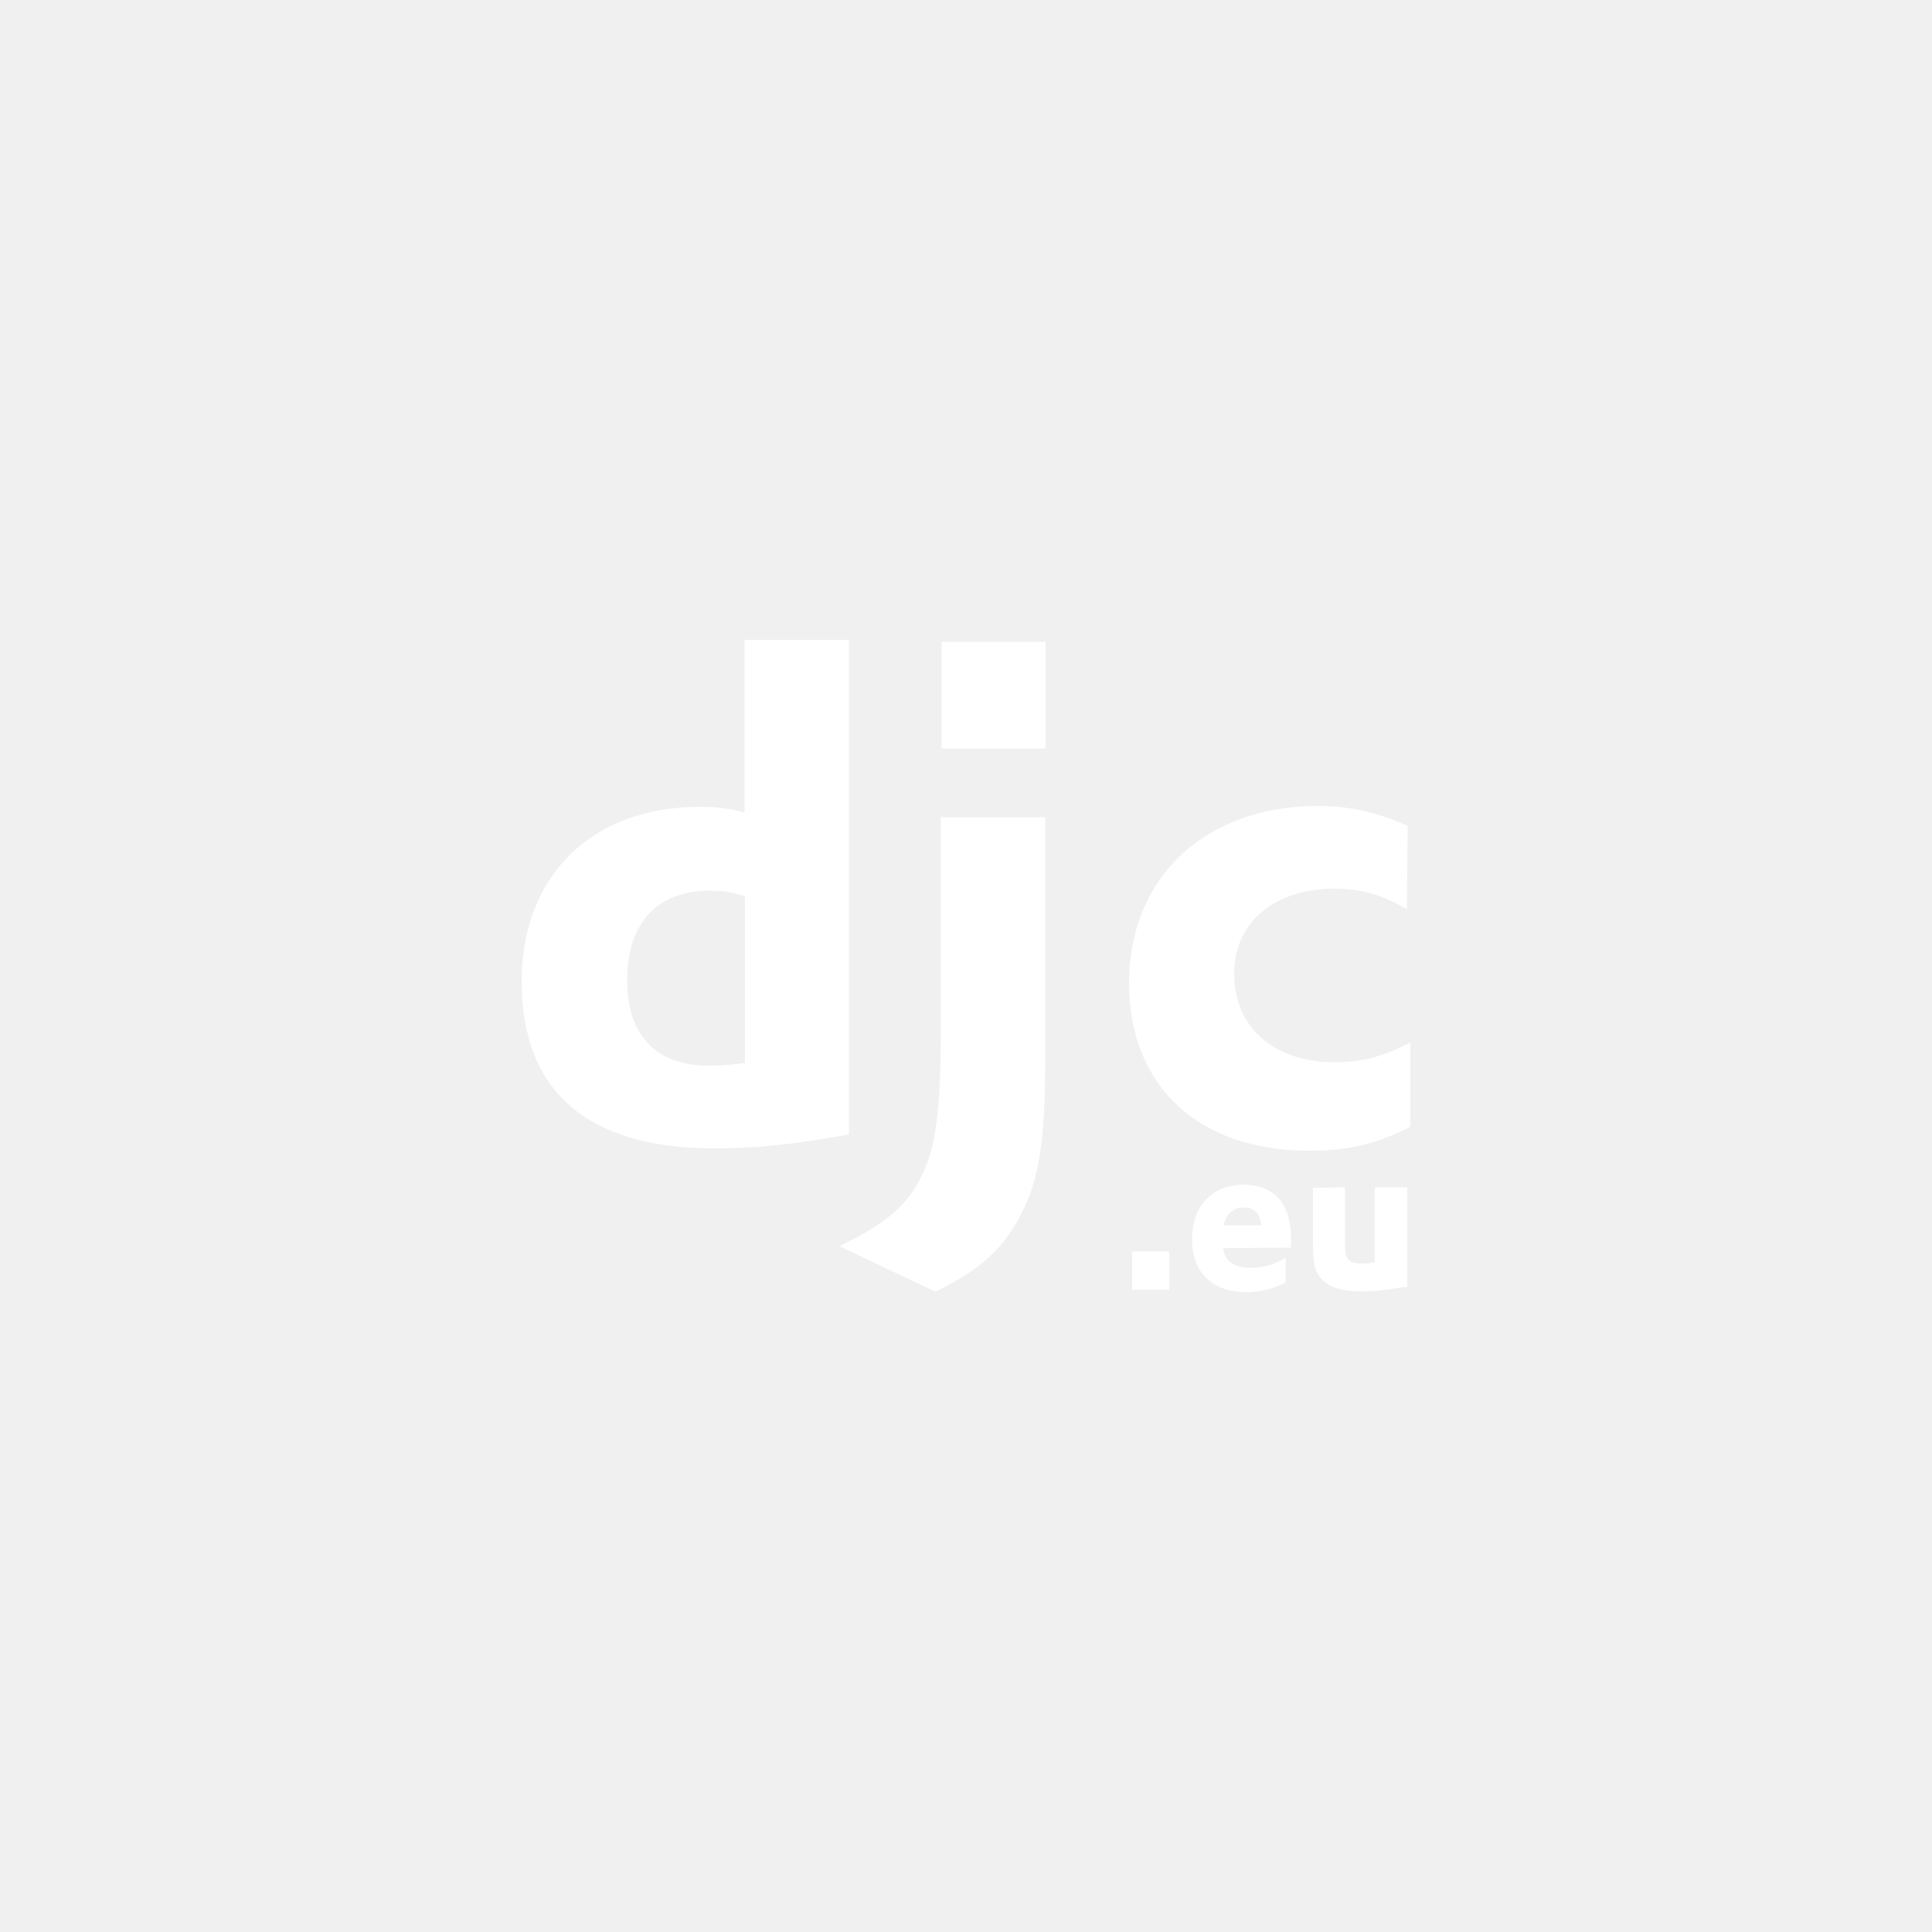
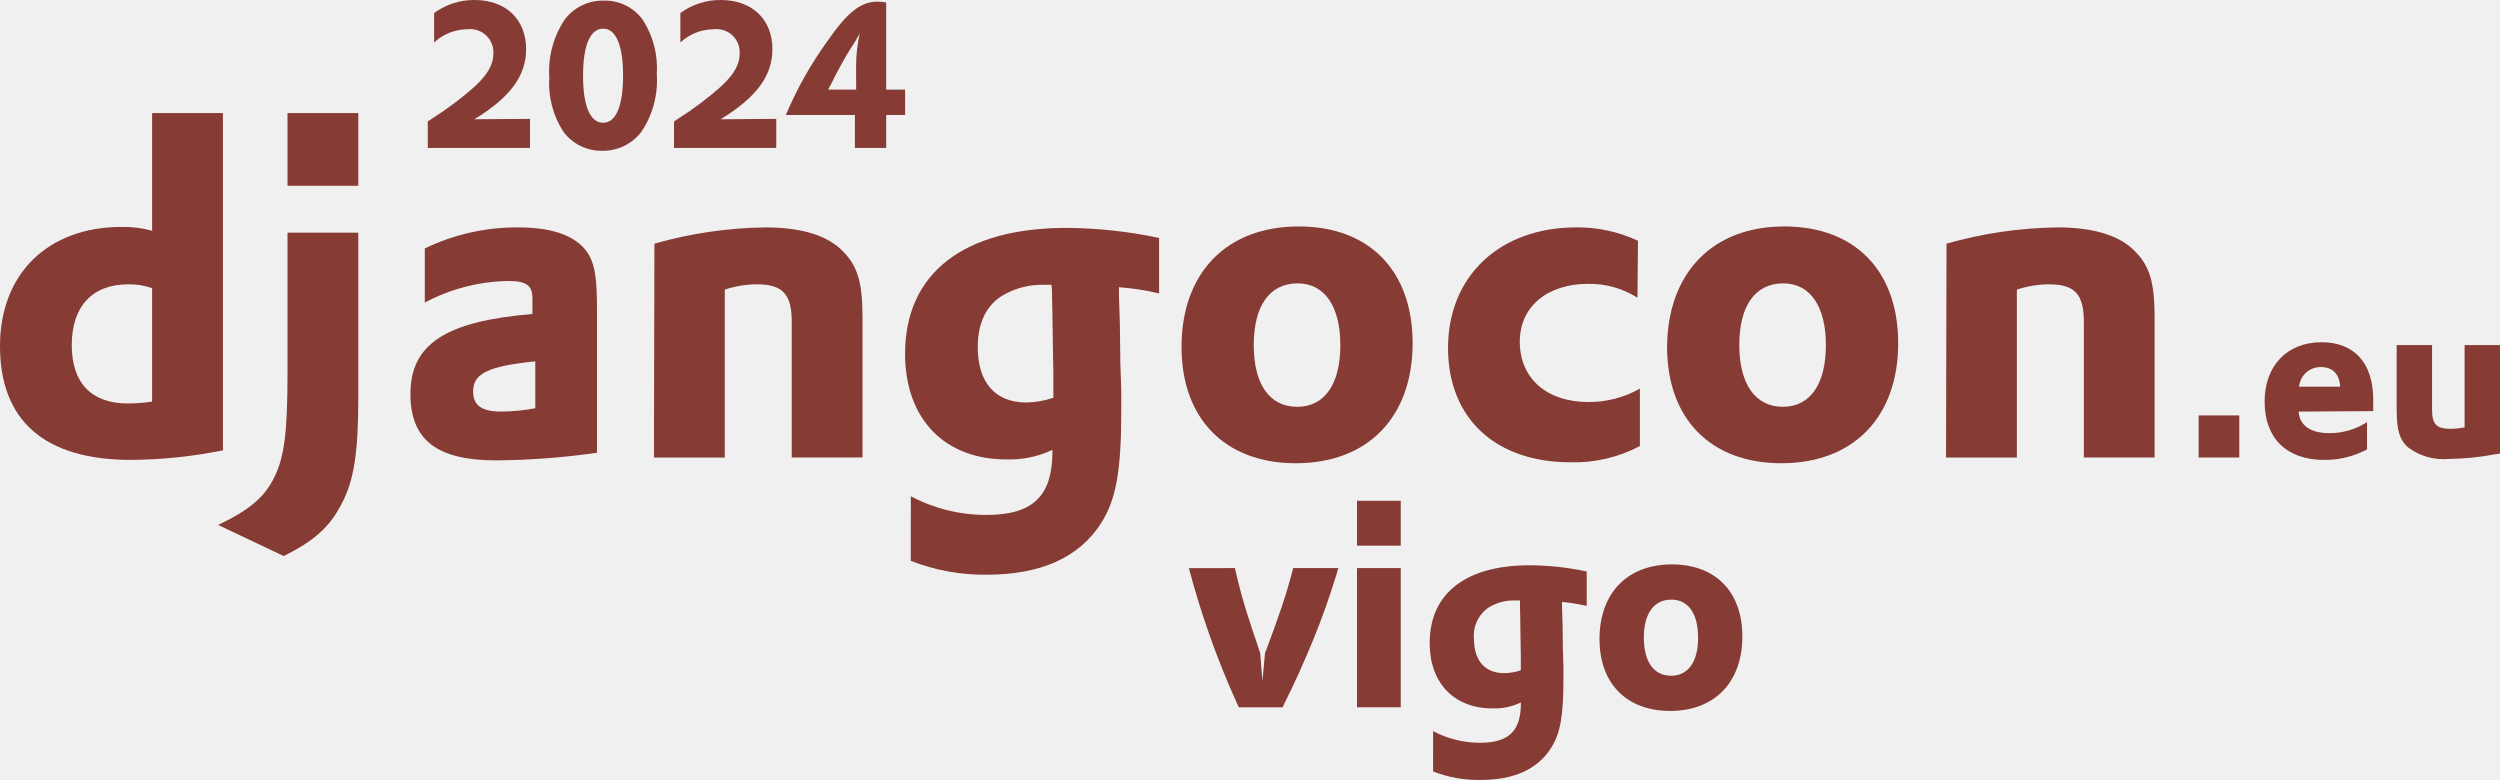
- <svg xmlns="http://www.w3.org/2000/svg" version="1.1" id="svg71" x="0px" y="0px" viewBox="0 0 500 500" style="enable-background:new 0 0 500 500;" xml:space="preserve">
-   <style type="text/css">
- 	.st0{fill:#FFFFFF;}
- 	.st1{fill:#0078FF;}
- 	.st2{fill:#003C80;}
- 	.st3{fill:#4DA0FF;}
- 	.st4{fill:#265080;}
- 	.st5{fill:#005FCC;}
- 	.st6{fill:#0053B3;}
- 	.st7{fill:#1985FF;}
- 	.st8{fill:#B37200;}
- 	.st9{fill:#FFA300;}
- </style>
-   <g>
-     <path id="path12_00000154412224685501778420000013571245750456080313_" class="st0" d="M192.8,165.6h26.9v128   c-13.8,2.5-23.8,3.6-34.9,3.6c-32.9,0-49.8-14.9-49.8-43.2c0-27.4,18.2-45.2,46.1-45.2c4.4,0,7.6,0.4,11.6,1.5V165.6L192.8,165.6z    M192.8,232c-3.1-1.1-5.8-1.5-9.1-1.5c-13.6,0-21.4,8.4-21.4,23.1c0,14.3,7.4,22.2,21.2,22.2c2.9,0,5.4-0.2,9.3-0.7V232L192.8,232z   " />
-     <path id="path14_00000114791510364307099670000000762258318998266301_" class="st0" d="M270.5,211.5v62.3c0,21.4-1.6,31.8-6.4,40.7   c-4.4,8.5-10.2,14-22,19.8l-24.9-11.8c11.8-5.6,17.6-10.5,21.2-18c3.8-7.6,5.1-16.5,5.1-40v-53L270.5,211.5L270.5,211.5z" />
-     <path id="path24_00000000186844235256723490000012467241134150094981_" class="st0" d="M364.1,235.3c-6.2-3.6-11.4-5.3-18.7-5.3   c-15.4,0-26,8.5-26,22c0,14,10.4,22.9,26,22.9c7.3,0,12.5-1.5,19.6-5.1v21.8c-8.7,4.4-15.8,6.2-26.3,6.2   c-28.5,0-46.5-16.7-46.5-43.4c0-27.4,19.8-45.8,48.7-45.8c8.7,0,14.9,1.5,23.4,5.1L364.1,235.3L364.1,235.3z" />
-     <path id="rect38_00000000201045035161505160000006892526914665557678_" class="st0" d="M243.7,166.1h26.9v27.6h-26.9V166.1z" />
-     <g>
-       <path id="path30_00000110436651344898303930000007745947134532336266_" class="st0" d="M293,323.9h9.6v9.9H293V323.9z" />
-       <path id="path32_00000108988976654692907550000003279339698515003808_" class="st0" d="M316.6,323c0.2,3.3,2.8,5.1,7.2,5.1    c3.3,0,6.3-0.9,8.9-2.6v6.4c-3.2,1.7-6.6,2.5-10.1,2.5c-8.9,0-14.1-5.1-14.1-13.8c0-8.5,5.3-14,13.4-14c7.8,0,12.2,5,12.2,13.6    c0,0.5,0,1.2,0,2.1v0.6L316.6,323L316.6,323z M326.4,317.1c-0.2-3-1.8-4.6-4.5-4.6c-2.8,0-4.7,1.8-5.2,4.6H326.4z" />
-       <path id="path34_00000157285847151850607440000016819871973961133747_" class="st0" d="M348.1,307.3v15.2c0,3.4,1,4.5,4.3,4.5    c1.1,0,2.4-0.1,3.4-0.3v-19.4h8.4V333l-1,0.1c-4.5,0.8-7.7,1.1-11.1,1.1c-4.5,0-7.6-0.9-9.6-2.7c-2-1.8-2.7-4.1-2.7-9v-15.1    L348.1,307.3L348.1,307.3z" />
-     </g>
+ <svg xmlns="http://www.w3.org/2000/svg" id="Group_6" data-name="Group 6" width="266.681" height="83.2" viewBox="0 0 266.681 83.2">
+   <defs>
+     <clipPath id="clip-path">
+       <rect id="Rectangle_6" data-name="Rectangle 6" width="266.681" height="83.2" fill="#863b35" />
+     </clipPath>
+   </defs>
+   <g id="Group_5" data-name="Group 5" clip-path="url(#clip-path)">
+     <path id="Path_23" data-name="Path 23" d="M16.227,23.637H23.78V59.613a51.151,51.151,0,0,1-9.8,1.021C4.746,60.633,0,56.449,0,48.488c0-7.705,5.1-12.706,12.962-12.706a11.467,11.467,0,0,1,3.266.408Zm0,18.677a7.228,7.228,0,0,0-2.551-.408c-3.827,0-6.021,2.347-6.021,6.481,0,4.031,2.092,6.226,5.97,6.226a17.047,17.047,0,0,0,2.6-.2Z" transform="translate(0 -11.575)" fill="#863b35" />
+     <path id="Path_24" data-name="Path 24" d="M60.552,48.637v17.5c0,6.021-.459,8.93-1.786,11.431-1.225,2.4-2.858,3.929-6.175,5.562L45.6,79.816c3.317-1.582,4.95-2.96,5.97-5.052C52.642,72.621,53,70.12,53,63.538v-14.9Z" transform="translate(-22.33 -23.818)" fill="#863b35" />
+     <path id="Path_25" data-name="Path 25" d="M87.331,49.782a22.5,22.5,0,0,1,10-2.245c3.878,0,6.43,1.021,7.552,3.011.612,1.123.816,2.6.816,5.715V71.572a79.453,79.453,0,0,1-10.767.816c-6.328,0-9.134-2.194-9.134-7.093,0-5.307,3.776-7.756,13.013-8.522V55.089c0-1.378-.663-1.837-2.6-1.837a19.654,19.654,0,0,0-8.879,2.3ZM99.119,61.825c-5,.51-6.634,1.276-6.634,3.215,0,1.48.919,2.143,3.011,2.143a20.1,20.1,0,0,0,3.623-.357Z" transform="translate(-42.017 -23.279)" fill="#863b35" />
+     <path id="Path_26" data-name="Path 26" d="M136.751,49.272a45.183,45.183,0,0,1,11.839-1.735c3.878,0,6.685.868,8.318,2.6,1.582,1.633,2.041,3.368,2.041,7.144v14.8H151.4V57.59c0-2.909-.97-3.98-3.674-3.98a10.979,10.979,0,0,0-3.47.561V72.082H136.7Z" transform="translate(-66.943 -23.279)" fill="#863b35" />
+     <path id="Path_27" data-name="Path 27" d="M189.812,76.265a17.126,17.126,0,0,0,8.063,1.99c4.95,0,7.042-1.99,7.042-6.787v-.153a10.652,10.652,0,0,1-4.9,1.021c-6.634,0-10.818-4.338-10.818-11.278,0-8.573,6.226-13.421,17.248-13.421a49.177,49.177,0,0,1,9.849,1.072v5.919a26.834,26.834,0,0,0-4.286-.663v.765l.1,3.164.051,4.133c.051,1.021.051,2.041.1,3.062V67.13c0,6.481-.561,9.492-2.143,11.992-2.347,3.674-6.43,5.511-12.2,5.511a21.424,21.424,0,0,1-8.114-1.48Zm15-22.555h-.765a8.3,8.3,0,0,0-4.338,1.072c-1.786,1.021-2.756,2.909-2.756,5.562,0,3.776,1.837,5.919,5.205,5.919a9.374,9.374,0,0,0,2.858-.51v-2.6c0-.868-.051-1.837-.051-2.909l-.051-3.47-.051-2.5Z" transform="translate(-92.652 -23.328)" fill="#863b35" />
+     <path id="Path_28" data-name="Path 28" d="M259.5,47.337c7.552,0,12.145,4.746,12.145,12.451,0,7.91-4.8,12.808-12.451,12.808-7.552,0-12.2-4.746-12.2-12.4,0-7.91,4.8-12.859,12.5-12.859m-.153,19.238c2.909,0,4.593-2.4,4.593-6.583,0-4.133-1.684-6.583-4.542-6.583-3.011,0-4.695,2.4-4.695,6.583s1.684,6.583,4.644,6.583" transform="translate(-120.957 -23.181)" fill="#863b35" />
+     <path id="Path_29" data-name="Path 29" d="M322.908,55.038a9.529,9.529,0,0,0-5.256-1.48c-4.337,0-7.3,2.4-7.3,6.175,0,3.929,2.909,6.43,7.3,6.43a10.977,10.977,0,0,0,5.511-1.429v6.124a14.949,14.949,0,0,1-7.4,1.735c-8.012,0-13.064-4.695-13.064-12.2,0-7.705,5.562-12.859,13.676-12.859a15.186,15.186,0,0,1,6.583,1.429Z" transform="translate(-148.233 -23.279)" fill="#863b35" />
+     <path id="Path_30" data-name="Path 30" d="M361,47.337c7.552,0,12.145,4.746,12.145,12.451,0,7.91-4.8,12.808-12.451,12.808-7.552,0-12.2-4.746-12.2-12.4.051-7.91,4.848-12.859,12.5-12.859m-.153,19.238c2.909,0,4.593-2.4,4.593-6.583,0-4.133-1.684-6.583-4.542-6.583-3.011,0-4.695,2.4-4.695,6.583s1.735,6.583,4.644,6.583" transform="translate(-170.662 -23.181)" fill="#863b35" />
+     <path id="Path_31" data-name="Path 31" d="M406.851,49.272a45.183,45.183,0,0,1,11.839-1.735c3.878,0,6.685.868,8.318,2.6,1.582,1.633,2.041,3.368,2.041,7.144v14.8H421.5V57.59c0-2.909-.97-3.98-3.674-3.98a10.979,10.979,0,0,0-3.47.561V72.082H406.8Z" transform="translate(-199.212 -23.279)" fill="#863b35" />
+     <rect id="Rectangle_4" data-name="Rectangle 4" width="4.338" height="4.491" transform="translate(234.532 44.313)" fill="#863b35" />
+     <path id="Path_32" data-name="Path 32" d="M477.023,78.936c.1,1.48,1.276,2.3,3.266,2.3a7.314,7.314,0,0,0,4.031-1.174v2.909a9.5,9.5,0,0,1-4.542,1.123c-4.031,0-6.379-2.3-6.379-6.226,0-3.827,2.4-6.328,6.073-6.328,3.521,0,5.511,2.245,5.511,6.124v1.225Zm4.44-2.654c-.1-1.378-.816-2.092-2.041-2.092a2.291,2.291,0,0,0-2.347,2.092Z" transform="translate(-231.826 -35.032)" fill="#863b35" />
+     <path id="Path_33" data-name="Path 33" d="M504.776,72.137v6.889c0,1.531.459,2.041,1.939,2.041a7.416,7.416,0,0,0,1.531-.153V72.137h3.776V83.721l-.459.051a27.622,27.622,0,0,1-5,.51,6.294,6.294,0,0,1-4.338-1.225c-.919-.816-1.225-1.837-1.225-4.082V72.137Z" transform="translate(-245.342 -35.326)" fill="#863b35" />
+     <rect id="Rectangle_5" data-name="Rectangle 5" width="7.552" height="7.756" transform="translate(30.669 12.062)" fill="#863b35" />
+     <path id="Path_34" data-name="Path 34" d="M253.432,118.753a57.052,57.052,0,0,0,1.667,5.968c.09.3.242.788.575,1.727.273.879.3.909.455,1.364l.242,3,.273-3,.181-.454c.515-1.364,1.061-2.878,1.576-4.393.546-1.636.909-2.847,1.242-4.211h4.817l-.182.636c-.787,2.575-1.515,4.6-2.484,7-.939,2.272-2,4.666-3.03,6.7l-.242.515h-4.666l-.242-.515a91.463,91.463,0,0,1-5.09-14.33Z" transform="translate(-121.703 -58.154)" fill="#863b35" />
+     <path id="Path_35" data-name="Path 35" d="M283.668,104.683h4.666v4.787h-4.666Zm0,7.18h4.666v14.845h-4.666Z" transform="translate(-138.913 -51.264)" fill="#863b35" />
+     <path id="Path_36" data-name="Path 36" d="M299.227,135.852a10.614,10.614,0,0,0,5,1.243c3.06,0,4.363-1.243,4.363-4.211v-.09a6.384,6.384,0,0,1-3.03.636c-4.09,0-6.7-2.7-6.7-6.968,0-5.3,3.847-8.3,10.664-8.3a29.428,29.428,0,0,1,6.089.666v3.665a23.348,23.348,0,0,0-2.636-.424v.485l.061,1.969.031,2.545c.03.636.03,1.273.06,1.909v1.272c0,4-.333,5.878-1.333,7.423-1.454,2.272-3.969,3.393-7.543,3.393a13.343,13.343,0,0,1-5.029-.909Zm9.27-13.936h-.485a5.2,5.2,0,0,0-2.727.667,3.614,3.614,0,0,0-1.7,3.423c0,2.333,1.181,3.665,3.241,3.665a5.951,5.951,0,0,0,1.757-.3v-1.605c0-.546-.03-1.151-.03-1.788l-.031-2.151-.03-1.546Z" transform="translate(-146.354 -57.863)" fill="#863b35" />
+     <path id="Path_37" data-name="Path 37" d="M342.087,117.982c4.665,0,7.513,2.939,7.513,7.695,0,4.878-2.969,7.937-7.695,7.937-4.665,0-7.543-2.938-7.543-7.664,0-4.908,2.968-7.968,7.725-7.968M342,129.858c1.818,0,2.878-1.484,2.878-4.059,0-2.545-1.03-4.059-2.848-4.059-1.878,0-2.939,1.484-2.939,4.059s1.06,4.059,2.909,4.059" transform="translate(-163.738 -57.776)" fill="#863b35" />
+     <path id="Path_38" data-name="Path 38" d="M89.423,12.962l.433-.3a34.583,34.583,0,0,0,4.661-3.511c1.344-1.279,1.907-2.3,1.907-3.468A2.476,2.476,0,0,0,93.65,3.121,5.26,5.26,0,0,0,90.1,4.53V1.387A7.205,7.205,0,0,1,94.408,0c3.338,0,5.506,2.06,5.506,5.245,0,2.84-1.691,5.138-5.527,7.478l5.939-.043v3.1h-10.9Z" transform="translate(-43.791)" fill="#863b35" />
+     <path id="Path_39" data-name="Path 39" d="M116.471,2.143A5.087,5.087,0,0,1,120.633.127a4.988,4.988,0,0,1,4.14,2.016,9.481,9.481,0,0,1,1.517,5.831,9.818,9.818,0,0,1-1.647,6.156,5.149,5.149,0,0,1-4.162,2.016,5.047,5.047,0,0,1-4.14-2.016A9.478,9.478,0,0,1,114.824,8.3a9.955,9.955,0,0,1,1.647-6.156m4.1,11.011c1.366,0,2.124-1.777,2.124-5.028,0-3.23-.759-5.007-2.124-5.007-1.387,0-2.146,1.777-2.146,5.007,0,3.251.759,5.028,2.146,5.028" transform="translate(-56.23 -0.062)" fill="#863b35" />
+     <path id="Path_40" data-name="Path 40" d="M140.9,12.962l.433-.3A34.583,34.583,0,0,0,146,9.147c1.344-1.279,1.907-2.3,1.907-3.468a2.476,2.476,0,0,0-2.774-2.558,5.26,5.26,0,0,0-3.555,1.408V1.387A7.2,7.2,0,0,1,145.889,0c3.338,0,5.506,2.06,5.506,5.245,0,2.84-1.691,5.138-5.527,7.478l5.939-.043v3.1H140.9Z" transform="translate(-69.001)" fill="#863b35" />
+     <path id="Path_41" data-name="Path 41" d="M176.99,9.725v2.709h-2.016v3.511h-3.338V12.435h-7.37a40.3,40.3,0,0,1,4.487-7.954c2.124-3.056,3.533-4.14,5.311-4.14a6.325,6.325,0,0,1,.91.087v9.3Zm-5.224-2.514a15.567,15.567,0,0,1,.39-3.49l-.477.846a35.4,35.4,0,0,0-1.821,3.078c-.26.455-.563,1.084-.78,1.539a2.812,2.812,0,0,0-.3.542h2.991Z" transform="translate(-80.442 -0.166)" fill="#863b35" />
  </g>
</svg>
